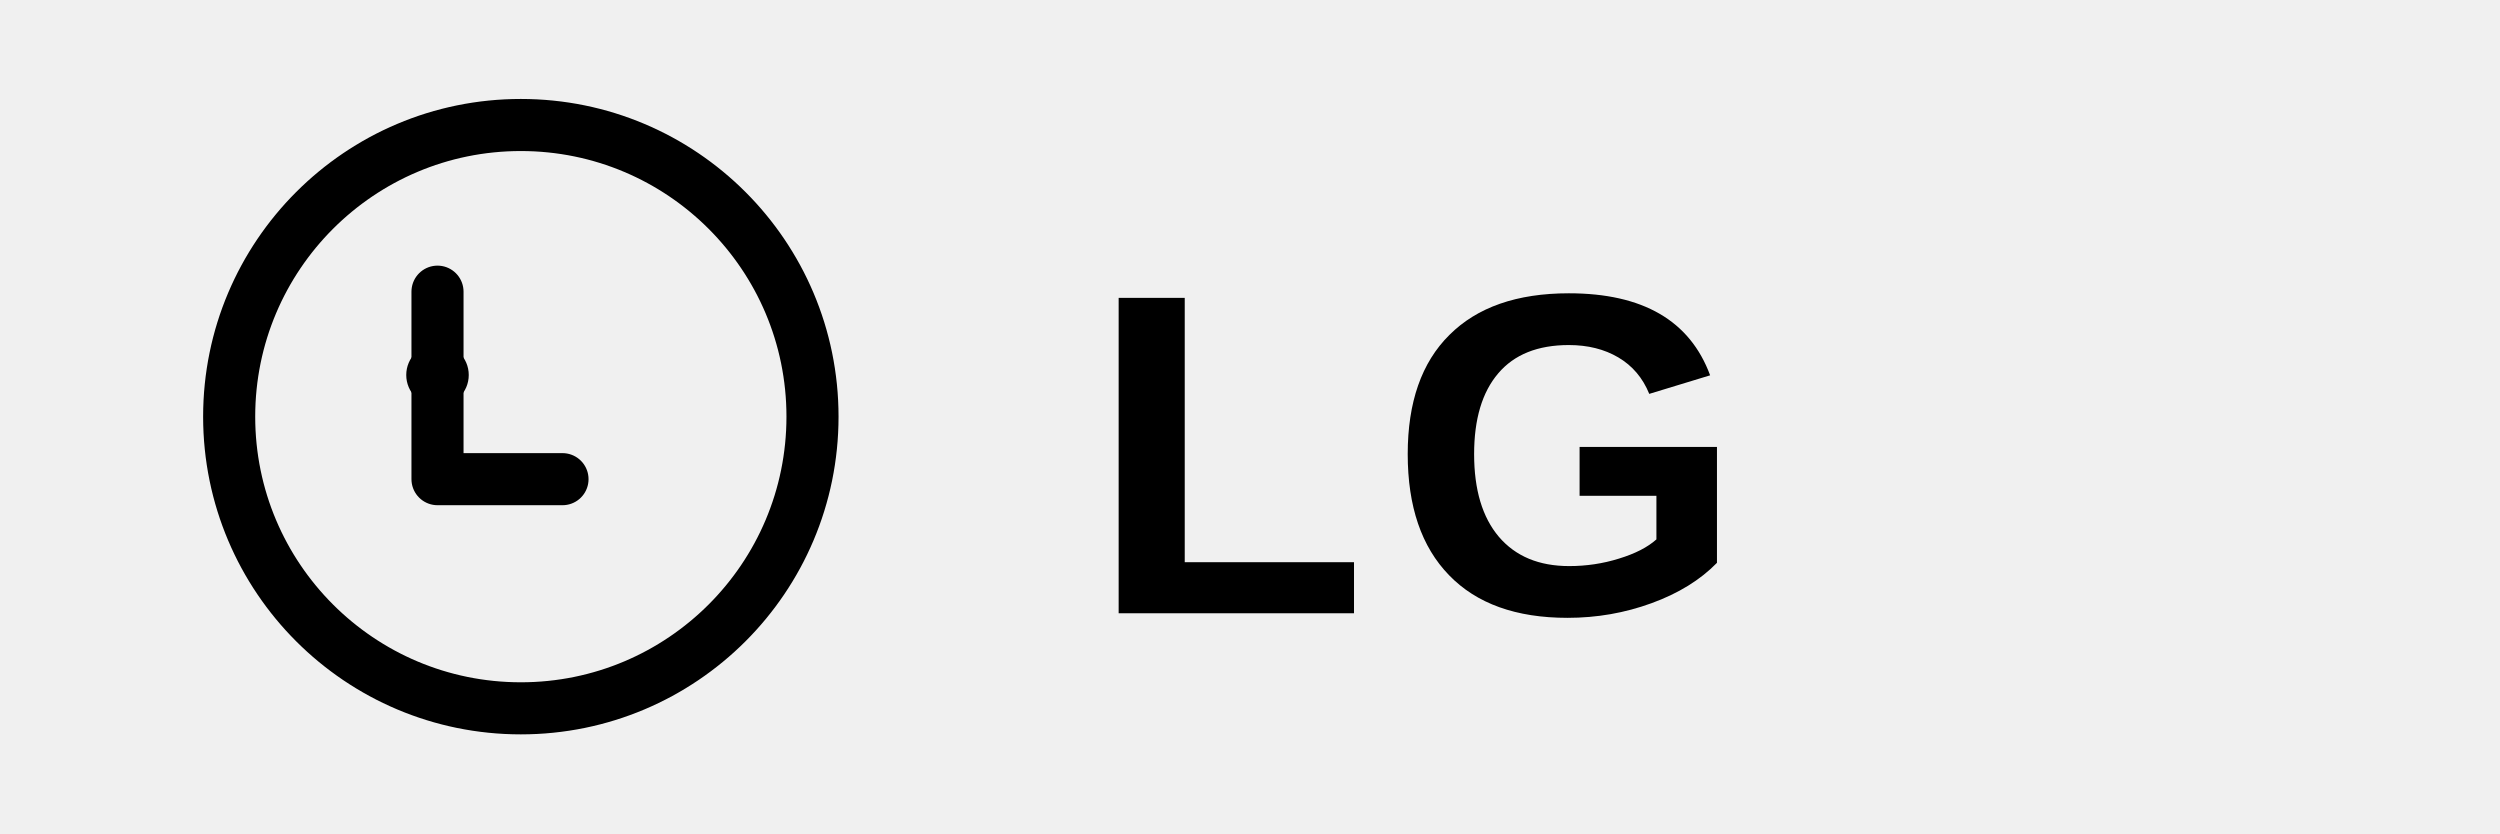
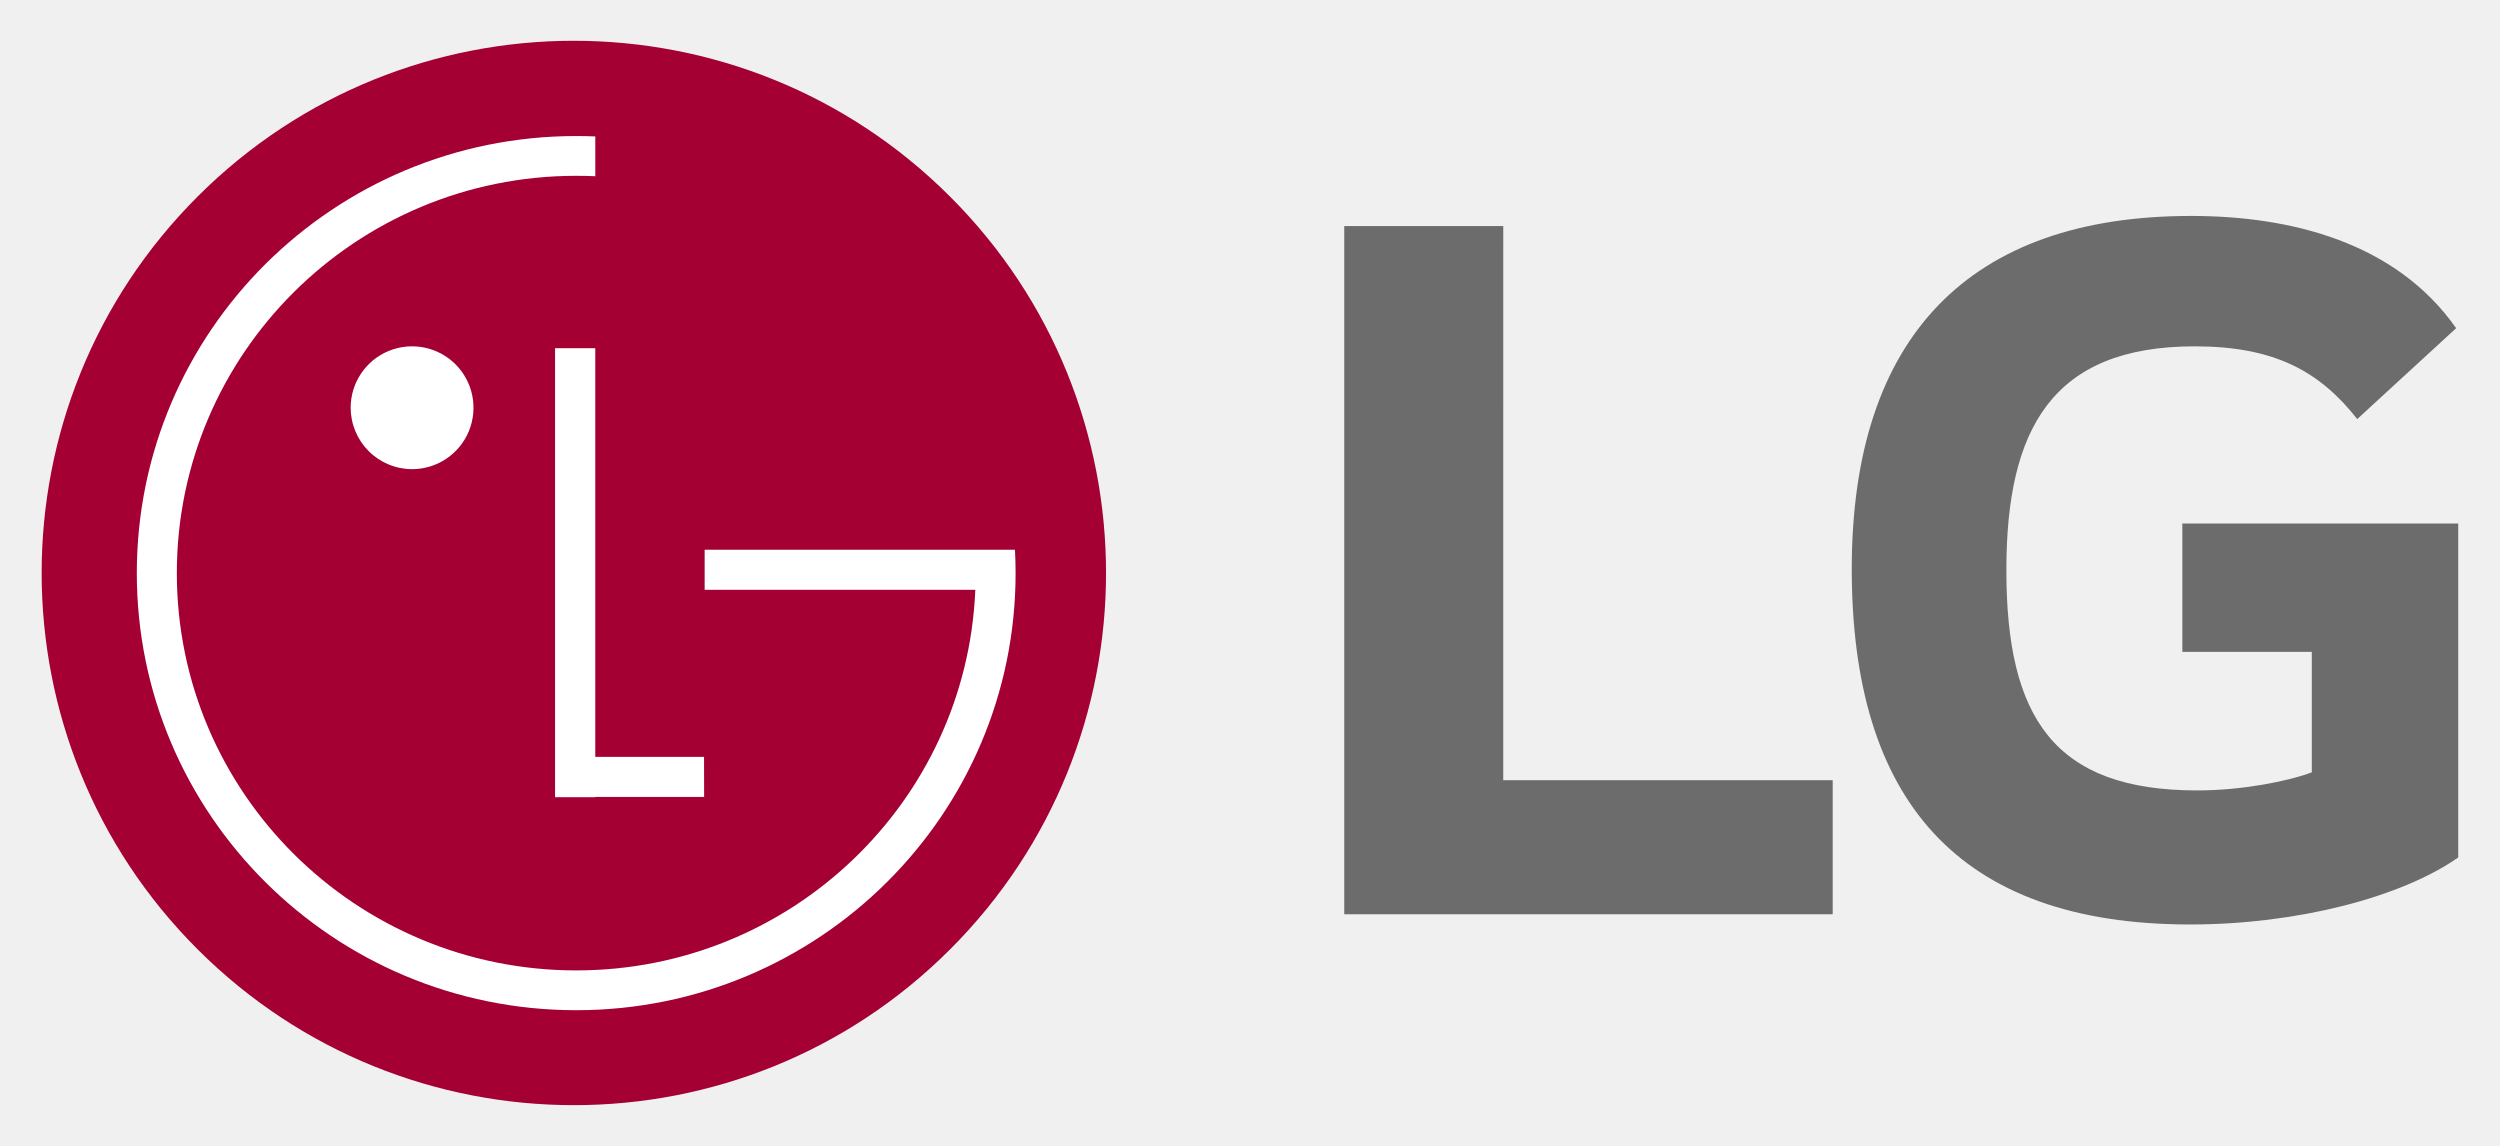
- <svg xmlns="http://www.w3.org/2000/svg" viewBox="0 0 120 40" fill="none" class="w-auto h-7">
-   <circle cx="25" cy="20" r="14" stroke="currentColor" stroke-width="2.5" fill="none" />
-   <path d="M21 14V23H27" stroke="currentColor" stroke-width="2.5" stroke-linecap="round" stroke-linejoin="round" />
-   <circle cx="21" cy="18" r="1.5" fill="currentColor" />
-   <text x="68" y="58%" dominant-baseline="middle" text-anchor="middle" fill="currentColor" font-family="'Helvetica Neue', Arial, sans-serif" font-weight="800" font-size="22" letter-spacing="1">LG</text>
+ <svg xmlns="http://www.w3.org/2000/svg" width="600" height="275" version="1.1">
+   <path d="m523.76 156.45h31.071v28.903c-5.702 2.175-16.894 4.35-27.504 4.35-34.368 0-45.797-17.446-45.797-52.874 0-33.811 10.881-53.708 45.216-53.708 19.135 0 29.991 6.004 38.99 17.453l23.741-21.811c-14.497-20.672-39.8-26.937-63.557-26.937-53.413-0.021-81.498 29.113-81.498 84.721 0 55.332 25.377 85.327 81.212 85.327 25.639 0 50.697-6.526 64.343-16.09v-80.138h-66.216zm-162.98 30.804h79.071v32.166h-117.23v-165.17h38.162z" fill="#6b6c6b" />
+   <path d="m228.04 227.83c49.881-49.881 49.878-130.76-0.005-180.63-49.883-49.879-130.76-49.885-180.63-0.005-49.881 49.88-49.878 130.76 0.005 180.63 49.882 49.883 130.76 49.885 180.63 0.006z" fill="#a50034" />
+   <path d="m98.971 112.6c2.912-0.014 5.755-0.891 8.17-2.52 2.414-1.628 4.293-3.935 5.397-6.63 1.105-2.695 1.387-5.657 0.81-8.511-0.578-2.855-1.987-5.475-4.051-7.529-2.065-2.054-4.692-3.451-7.549-4.014-2.857-0.563-5.817-0.267-8.507 0.851-2.69 1.118-4.988 3.007-6.604 5.431-1.617 2.422-2.479 5.269-2.479 8.182 0.004 1.94 0.391 3.861 1.138 5.652 0.748 1.792 1.84 3.418 3.215 4.787 1.376 1.369 3.008 2.453 4.802 3.191 1.795 0.739 3.717 1.116 5.658 1.111zm135.1 28.96h-64.955v-9.622h74.475c0.101 1.864 0.152 3.726 0.152 5.612 0 57.936-47.218 104.9-105.45 104.9-58.234 0-105.46-46.935-105.46-104.9 0-57.96 47.211-104.9 105.45-104.9 1.537 0 3.067 0.031 4.59 0.094v9.55c-1.522-0.068-3.047-0.101-4.576-0.101-52.931 0-95.856 42.694-95.856 95.348 0 52.655 42.919 95.357 95.856 95.357 51.482 0 93.54-40.395 95.766-91.07zm-65.103 40.085h-26.104v-98.073h-9.651v107.76h9.673v-0.065h26.104z" fill="#fff" />
</svg>
